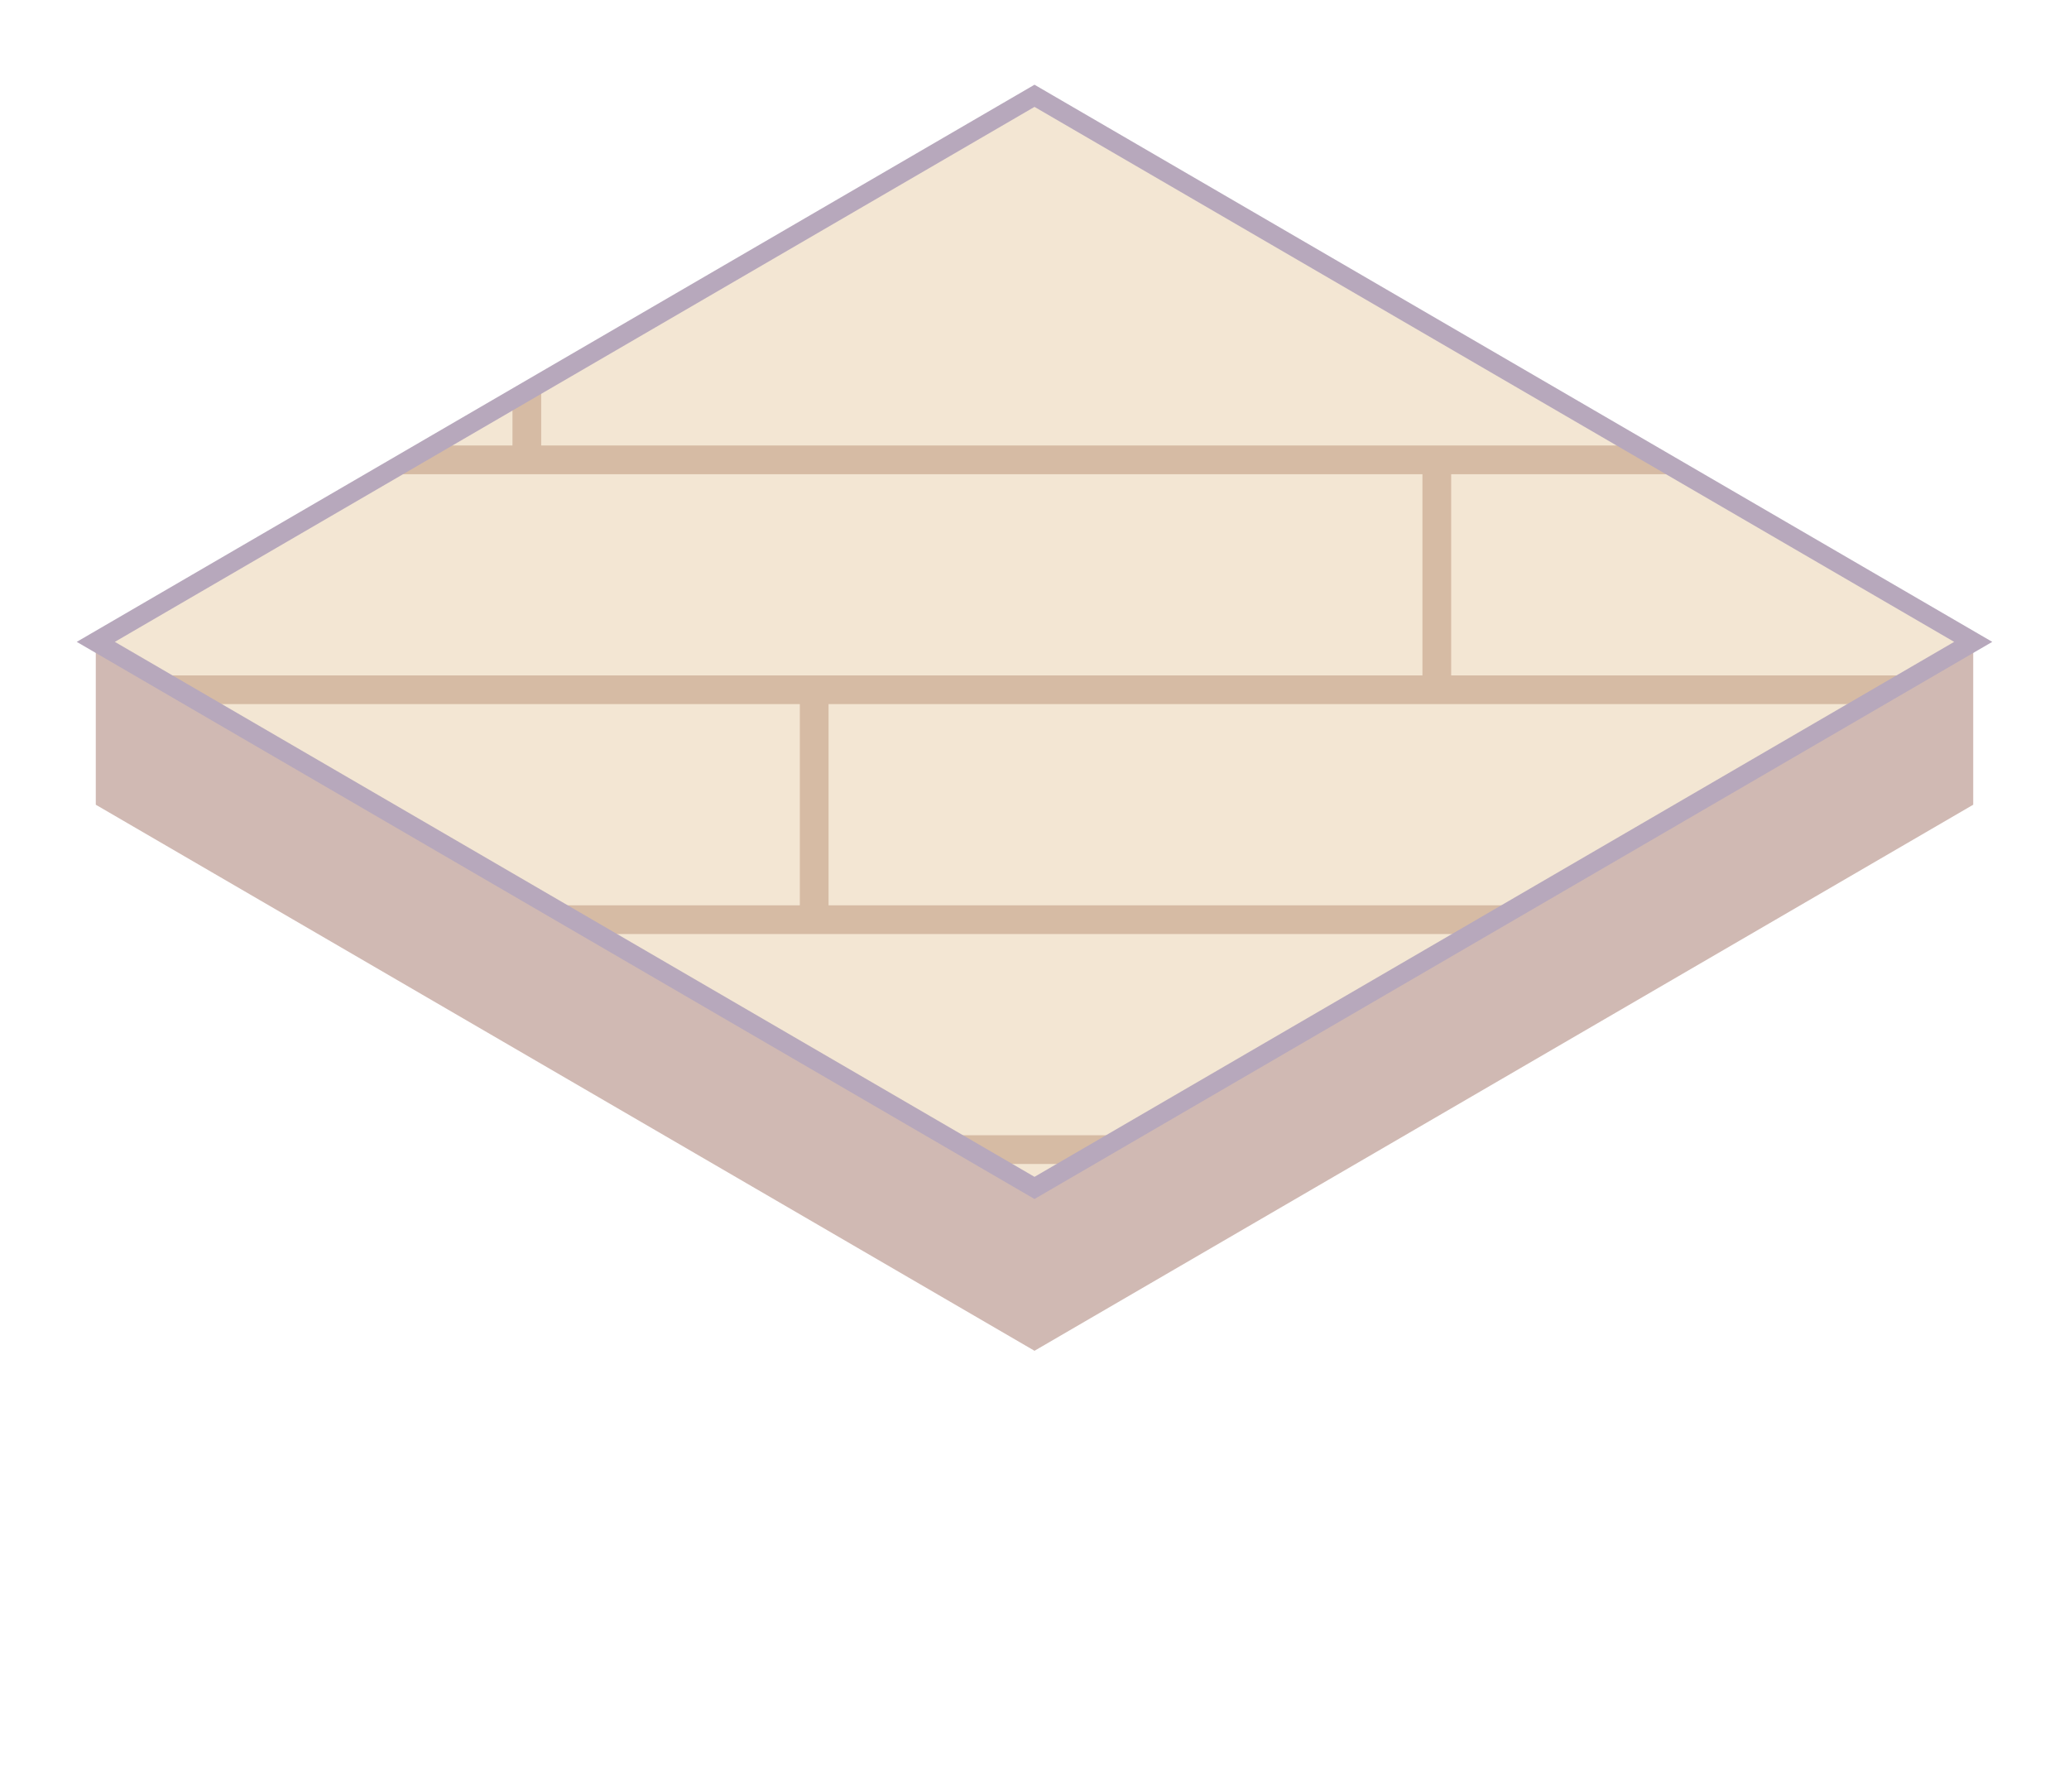
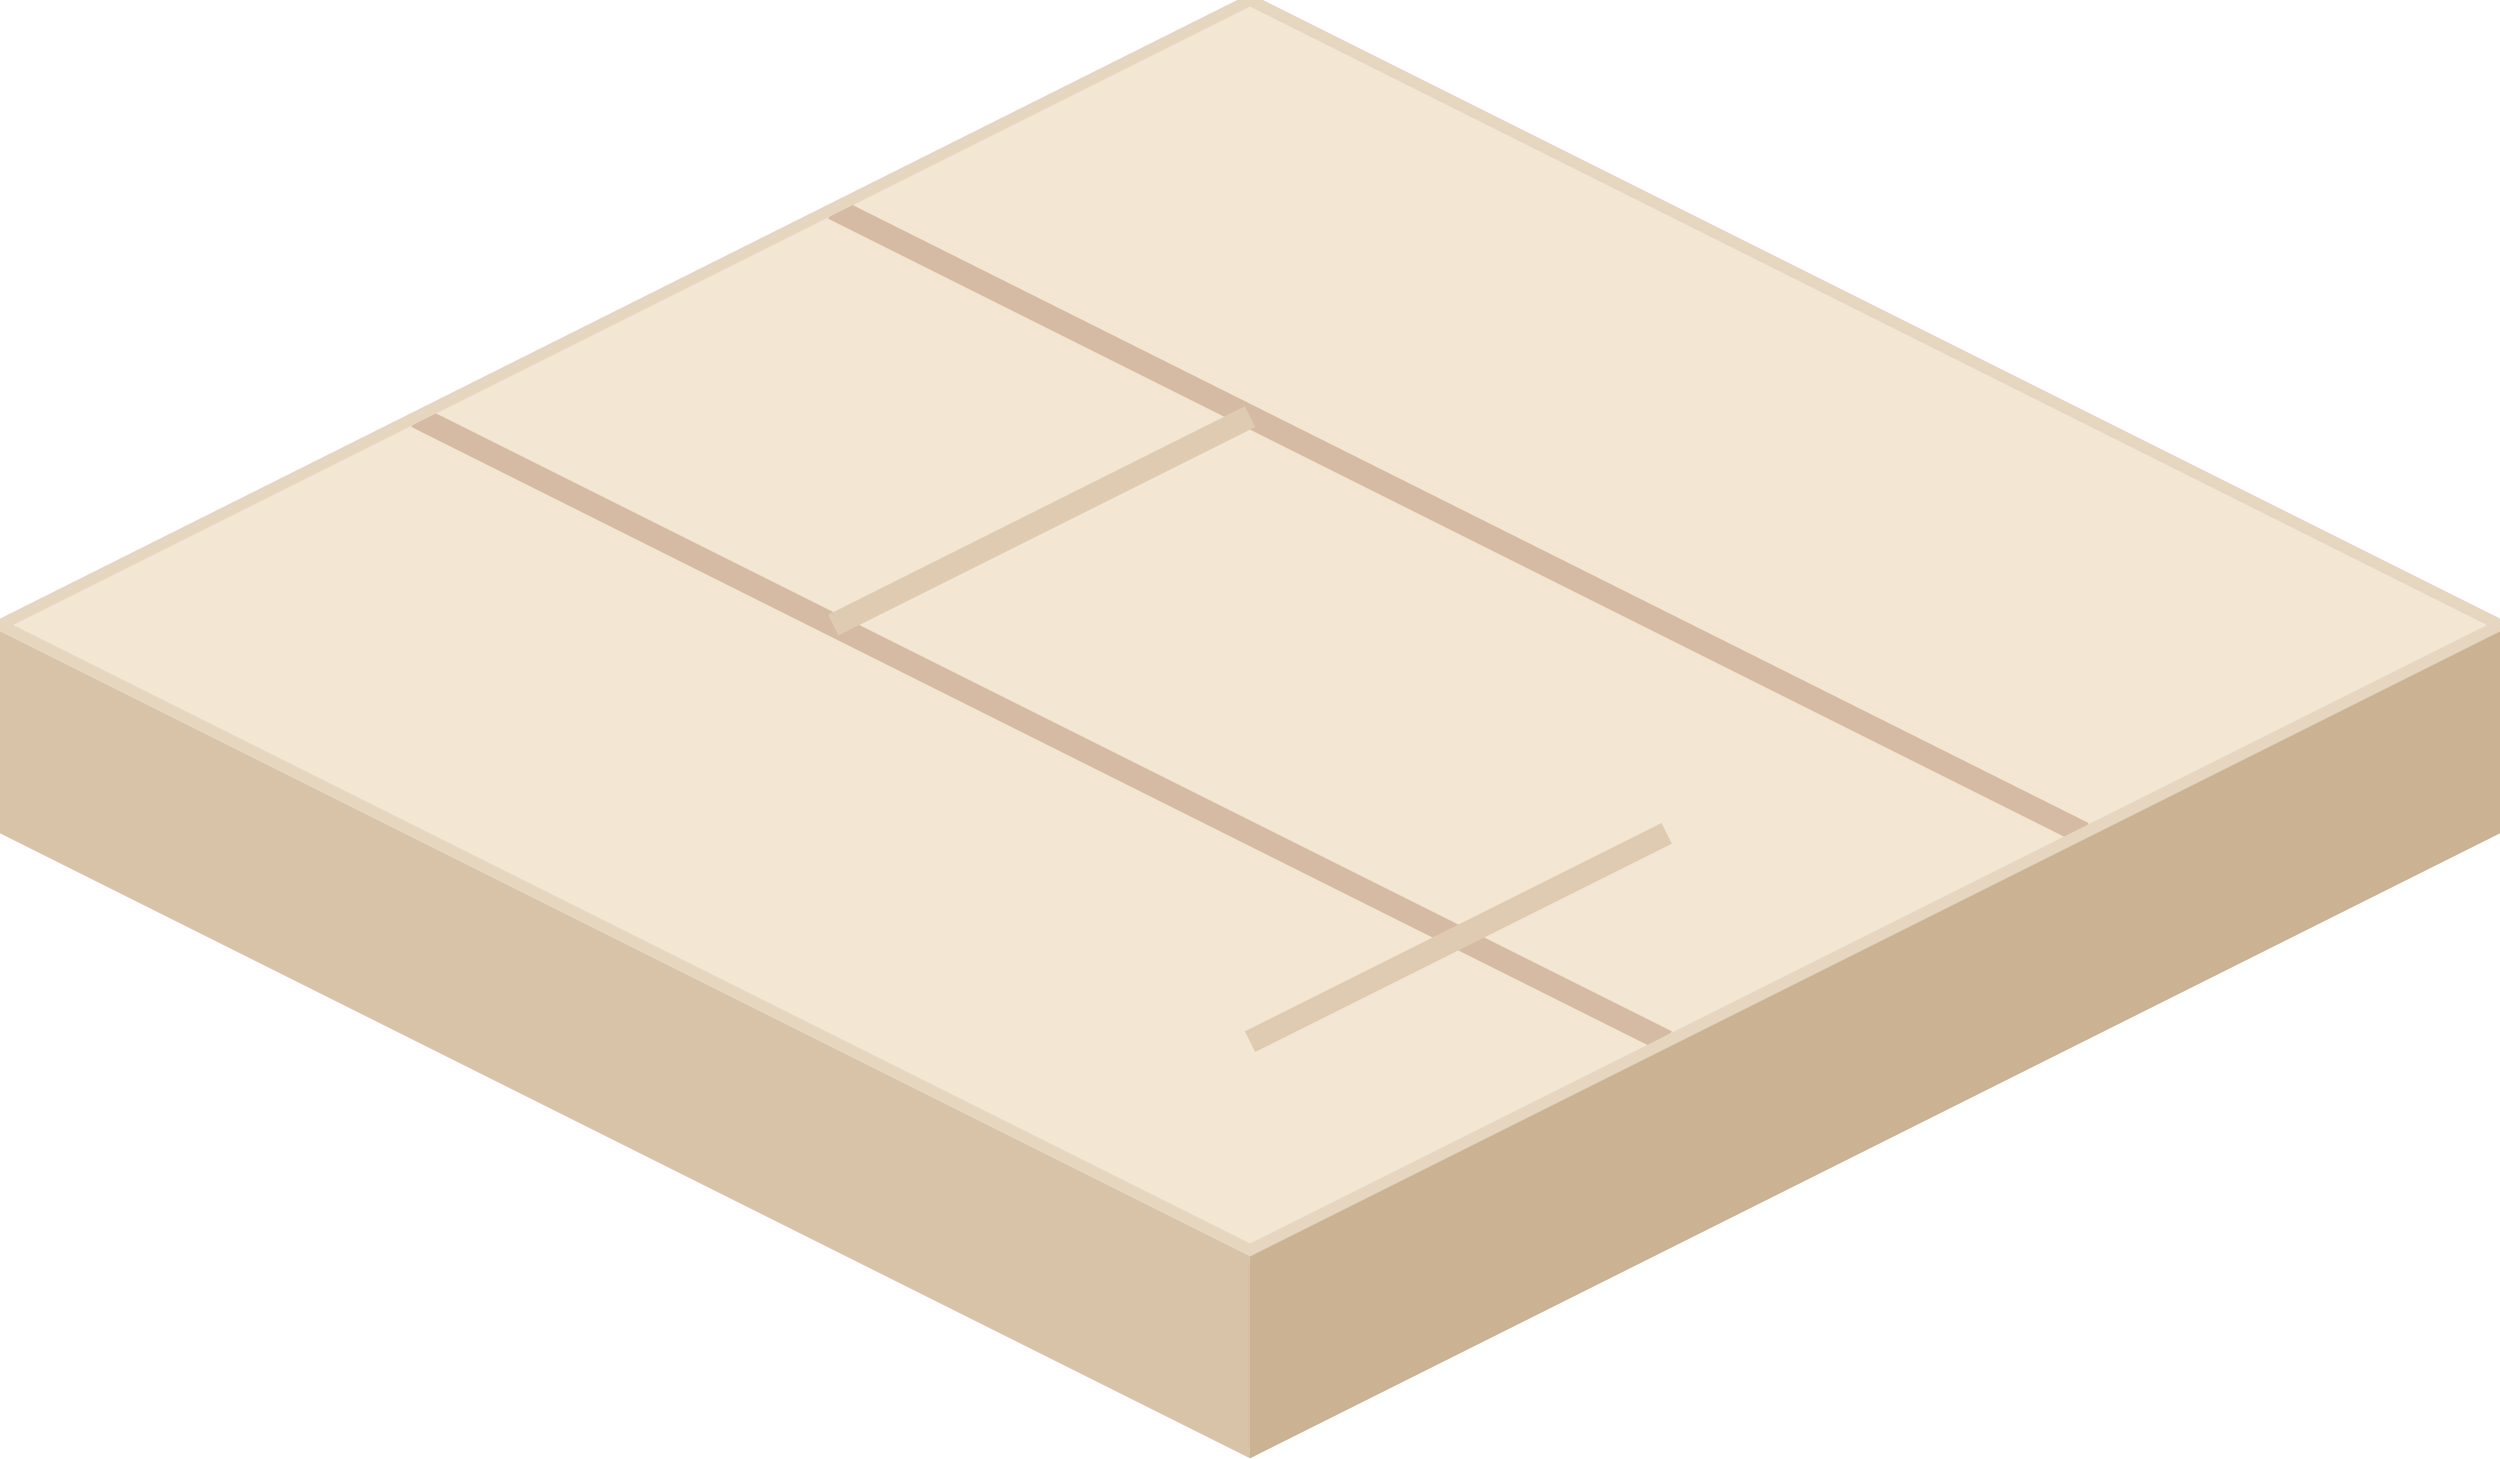
- <svg xmlns="http://www.w3.org/2000/svg" viewBox="0 0 216 187">
+ <svg xmlns="http://www.w3.org/2000/svg" viewBox="0 0 216 126">
  <defs>
-     <clipPath id="t">
-       <path d="M108 10 206 67 108 124 10 67Z" />
+     <clipPath id="surface">
+       <path d="M108 0 216 54 108 108 0 54Z" />
    </clipPath>
  </defs>
-   <path d="M10 67v17l98 57 98-57V67l-98 57Z" fill="#d0b9b3" />
-   <g clip-path="url(#t)">
-     <path d="M108 10 206 67 108 124 10 67Z" fill="#f3e6d3" />
-     <path d="M0 48H216M0 72H216M0 96H216M0 120H216M55 24V48M150 48V72M85 72V96M165 96V120" stroke="#d6bba4" stroke-width="3" />
+   <path d="M0 54 108 108v18L0 72Z" fill="#d9c3a8" />
+   <path d="M108 108 216 54v18l-108 54Z" fill="#cbb293" />
+   <path d="M108 0 216 54 108 108 0 54Z" fill="#f3e6d3" />
+   <g clip-path="url(#surface)">
+     <path d="M36 36l108 54M72 18l108 54" stroke="#d6bba4" stroke-width="2" />
+     <path d="M108 36 72 54M144 72l-36 18" stroke="#dfcbb2" stroke-width="2" />
  </g>
-   <path d="M108 10 206 67 108 124 10 67Z" fill="none" stroke="#b7a8bc" stroke-width="2" />
+   <path d="M108 0 216 54 108 108 0 54Z" fill="none" stroke="#e6d5bf" stroke-width="1" />
</svg>
